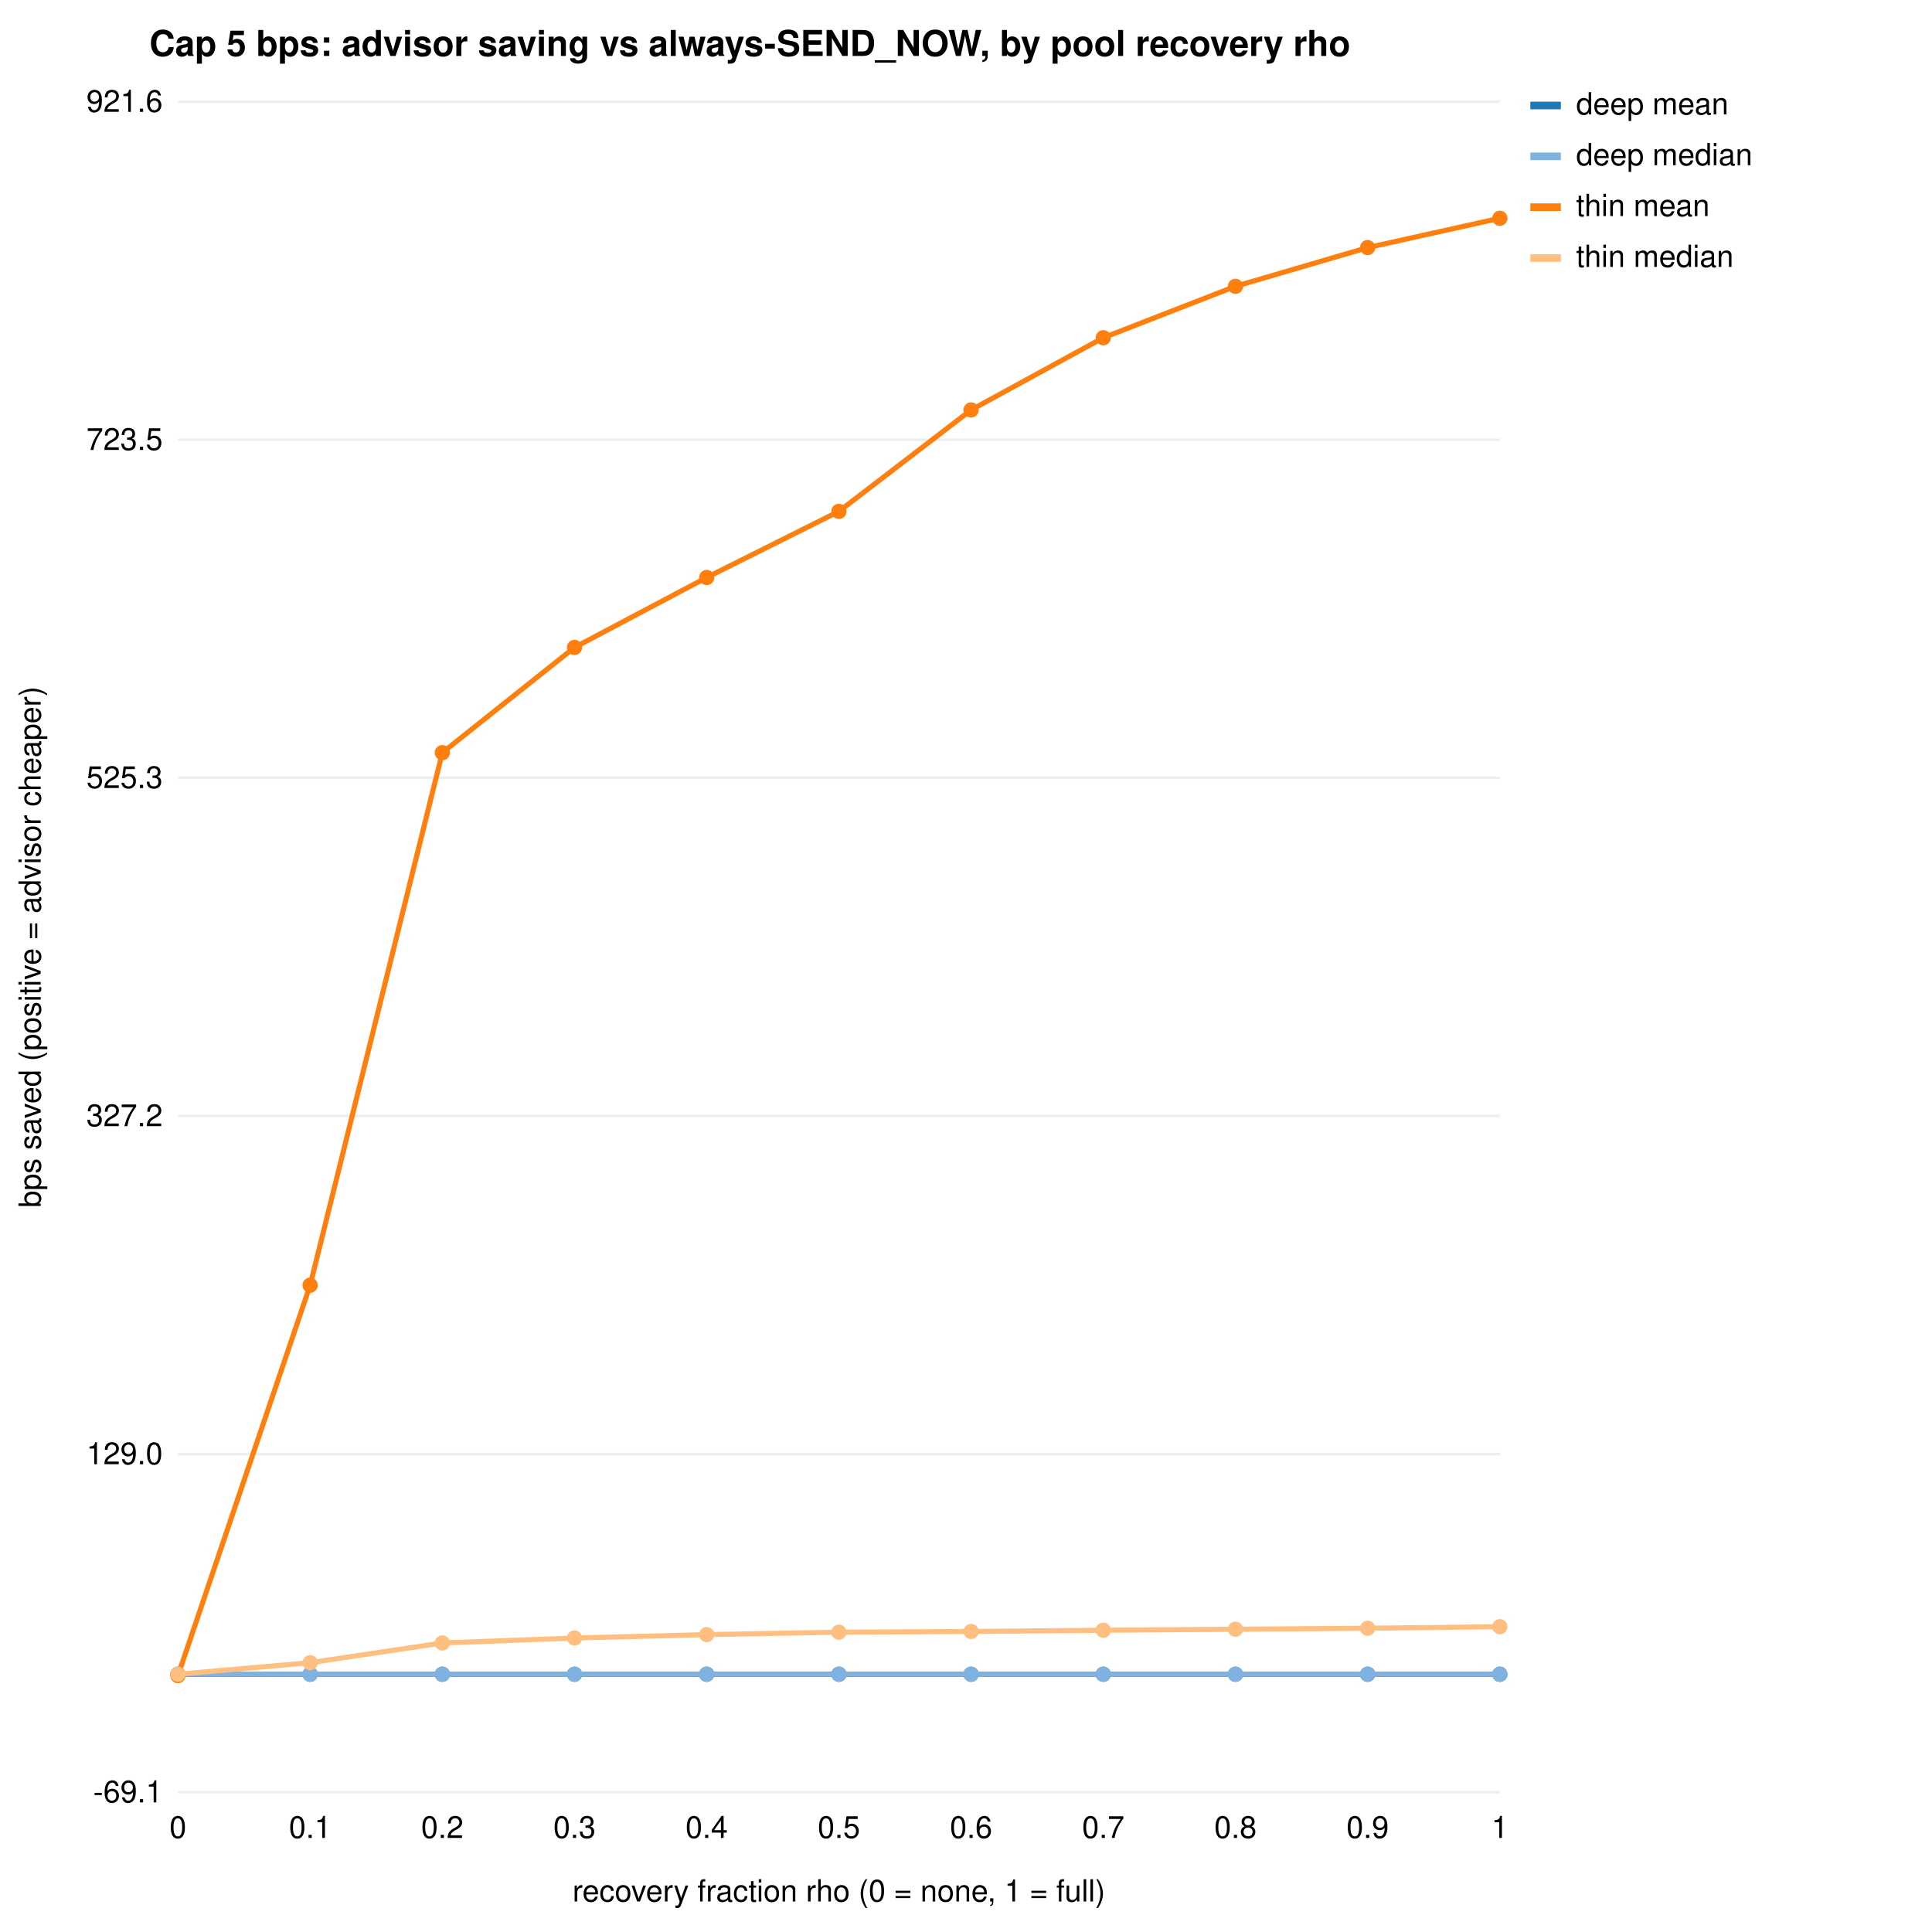
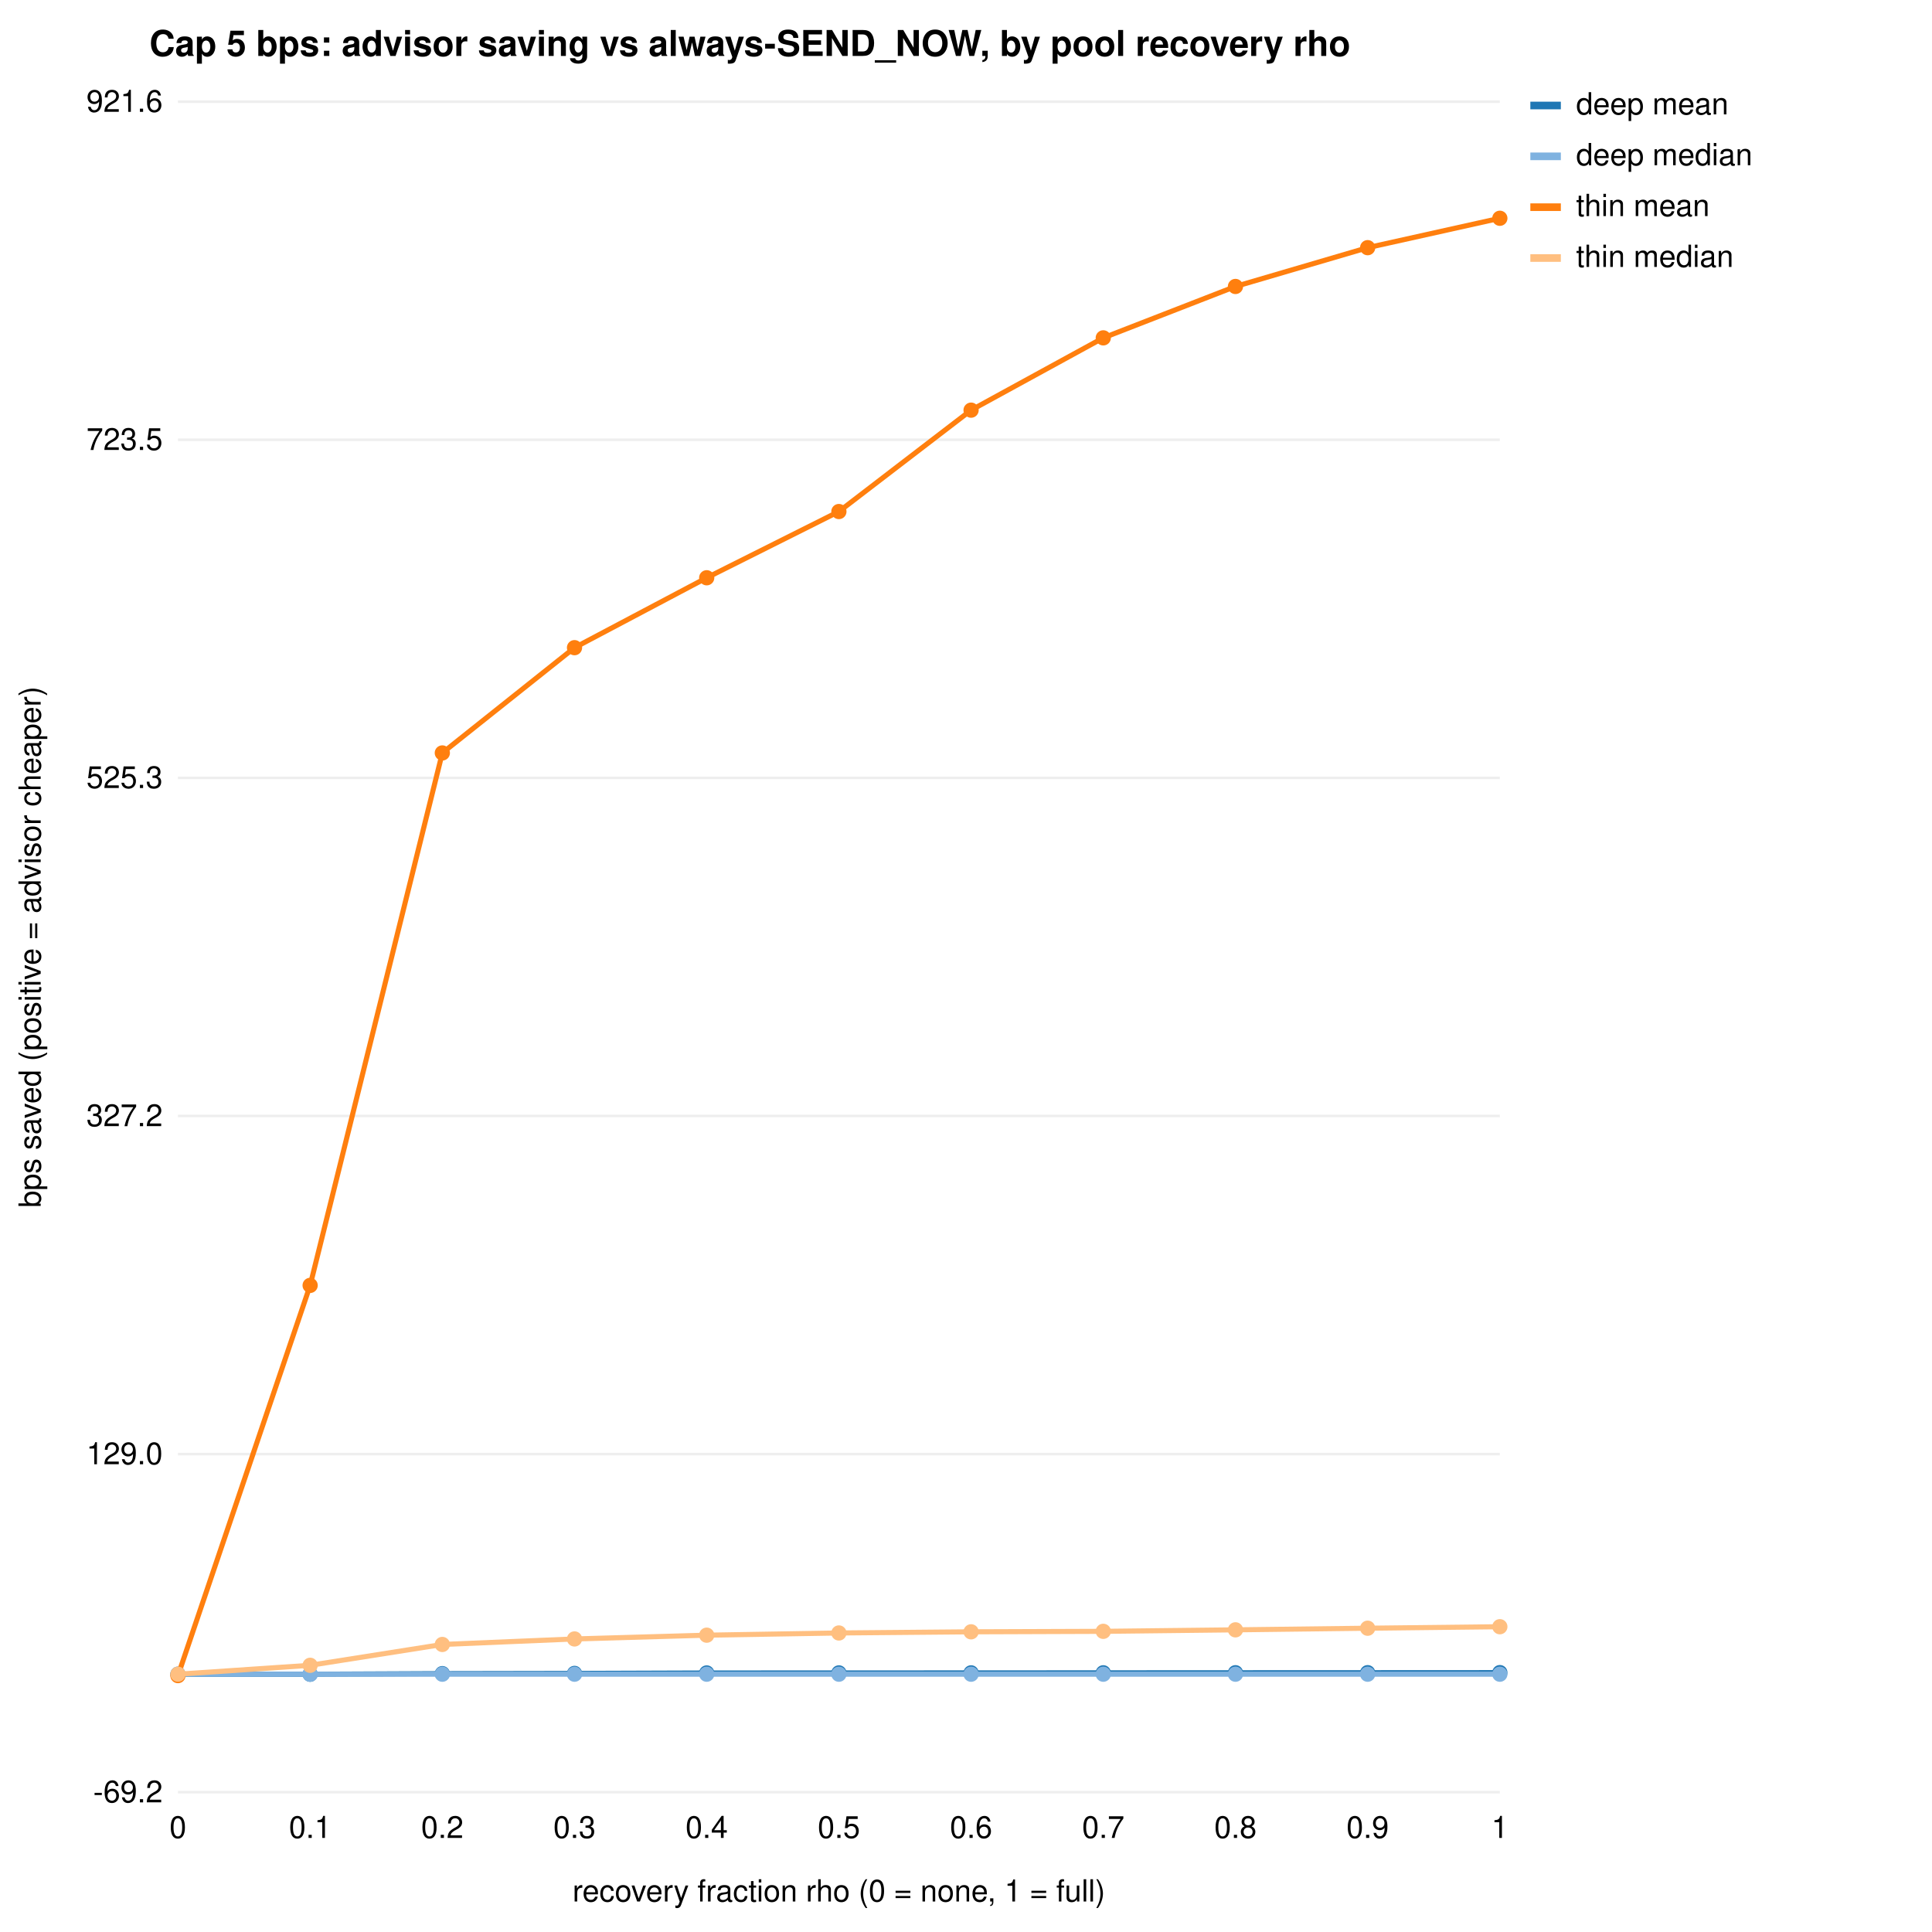
<svg xmlns="http://www.w3.org/2000/svg" width="760" height="760" font-family="Helvetica,Arial,sans-serif" font-size="12">
  <rect width="100%" height="100%" fill="white" />
  <text x="295" y="22" text-anchor="middle" font-size="14" font-weight="bold">Cap 5 bps: advisor saving vs always-SEND_NOW, by pool recovery rho</text>
  <line x1="70" x2="590" y1="705" y2="705" stroke="#eee" />
-   <text x="64" y="709" text-anchor="end">-69.1</text>
+   <text x="64" y="709" text-anchor="end">-69.2</text>
  <line x1="70" x2="590" y1="572" y2="572" stroke="#eee" />
  <text x="64" y="576" text-anchor="end">129.0</text>
  <line x1="70" x2="590" y1="439" y2="439" stroke="#eee" />
  <text x="64" y="443" text-anchor="end">327.2</text>
  <line x1="70" x2="590" y1="306" y2="306" stroke="#eee" />
  <text x="64" y="310" text-anchor="end">525.3</text>
  <line x1="70" x2="590" y1="173" y2="173" stroke="#eee" />
  <text x="64" y="177" text-anchor="end">723.5</text>
  <line x1="70" x2="590" y1="40" y2="40" stroke="#eee" />
  <text x="64" y="44" text-anchor="end">921.6</text>
  <line x1="70" x2="590" y1="658.588" y2="658.588" stroke="#999" />
  <text x="70" y="723" text-anchor="middle">0</text>
  <text x="122" y="723" text-anchor="middle">0.1</text>
  <text x="174" y="723" text-anchor="middle">0.2</text>
  <text x="226" y="723" text-anchor="middle">0.3</text>
  <text x="278" y="723" text-anchor="middle">0.4</text>
  <text x="330" y="723" text-anchor="middle">0.5</text>
  <text x="382" y="723" text-anchor="middle">0.6</text>
  <text x="434" y="723" text-anchor="middle">0.7</text>
  <text x="486" y="723" text-anchor="middle">0.8</text>
  <text x="538" y="723" text-anchor="middle">0.9</text>
  <text x="590" y="723" text-anchor="middle">1</text>
  <text x="330" y="748" text-anchor="middle">recovery fraction rho (0 = none, 1 = full)</text>
  <text transform="translate(16,372.5) rotate(-90)" text-anchor="middle">bps saved (positive = advisor cheaper)</text>
-   <polyline fill="none" stroke="#1f77b4" stroke-width="2" points="70,658.608 122,658.608 174,658.608 226,658.608 278,658.608 330,658.608 382,658.608 434,658.608 486,658.608 538,658.608 590,658.608" />
+   <polyline fill="none" stroke="#1f77b4" stroke-width="2" points="70,658.608 122,658.594 174,658.366 226,658.279 278,658.104 330,658.084 382,658.071 434,658.044 486,658.017 538,657.997 590,657.97" />
  <circle cx="70" cy="658.608" r="3" fill="#1f77b4" />
-   <circle cx="122" cy="658.608" r="3" fill="#1f77b4" />
-   <circle cx="174" cy="658.608" r="3" fill="#1f77b4" />
-   <circle cx="226" cy="658.608" r="3" fill="#1f77b4" />
-   <circle cx="278" cy="658.608" r="3" fill="#1f77b4" />
-   <circle cx="330" cy="658.608" r="3" fill="#1f77b4" />
-   <circle cx="382" cy="658.608" r="3" fill="#1f77b4" />
-   <circle cx="434" cy="658.608" r="3" fill="#1f77b4" />
-   <circle cx="486" cy="658.608" r="3" fill="#1f77b4" />
-   <circle cx="538" cy="658.608" r="3" fill="#1f77b4" />
-   <circle cx="590" cy="658.608" r="3" fill="#1f77b4" />
+   <circle cx="122" cy="658.594" r="3" fill="#1f77b4" />
+   <circle cx="174" cy="658.366" r="3" fill="#1f77b4" />
+   <circle cx="226" cy="658.279" r="3" fill="#1f77b4" />
+   <circle cx="278" cy="658.104" r="3" fill="#1f77b4" />
+   <circle cx="330" cy="658.084" r="3" fill="#1f77b4" />
+   <circle cx="382" cy="658.071" r="3" fill="#1f77b4" />
+   <circle cx="434" cy="658.044" r="3" fill="#1f77b4" />
+   <circle cx="486" cy="658.017" r="3" fill="#1f77b4" />
+   <circle cx="538" cy="657.997" r="3" fill="#1f77b4" />
+   <circle cx="590" cy="657.97" r="3" fill="#1f77b4" />
  <rect x="602" y="40" width="12" height="3" fill="#1f77b4" />
  <text x="620" y="45">deep mean</text>
  <polyline fill="none" stroke="#7fb2e0" stroke-width="2" points="70,658.588 122,658.588 174,658.588 226,658.588 278,658.588 330,658.588 382,658.588 434,658.588 486,658.588 538,658.588 590,658.588" />
  <circle cx="70" cy="658.588" r="3" fill="#7fb2e0" />
  <circle cx="122" cy="658.588" r="3" fill="#7fb2e0" />
  <circle cx="174" cy="658.588" r="3" fill="#7fb2e0" />
  <circle cx="226" cy="658.588" r="3" fill="#7fb2e0" />
  <circle cx="278" cy="658.588" r="3" fill="#7fb2e0" />
  <circle cx="330" cy="658.588" r="3" fill="#7fb2e0" />
  <circle cx="382" cy="658.588" r="3" fill="#7fb2e0" />
  <circle cx="434" cy="658.588" r="3" fill="#7fb2e0" />
  <circle cx="486" cy="658.588" r="3" fill="#7fb2e0" />
  <circle cx="538" cy="658.588" r="3" fill="#7fb2e0" />
  <circle cx="590" cy="658.588" r="3" fill="#7fb2e0" />
  <rect x="602" y="60" width="12" height="3" fill="#7fb2e0" />
  <text x="620" y="65">deep median</text>
-   <polyline fill="none" stroke="#ff7f0e" stroke-width="2" points="70,659.138 122,505.573 174,296.083 226,254.677 278,227.171 330,201.168 382,161.265 434,132.86 486,112.63 538,97.4 590,85.862" />
+   <polyline fill="none" stroke="#ff7f0e" stroke-width="2" points="70,659.138 122,505.639 174,296.19 226,254.778 278,227.28 330,201.225 382,161.343 434,132.905 486,112.689 538,97.427 590,85.862" />
  <circle cx="70" cy="659.138" r="3" fill="#ff7f0e" />
-   <circle cx="122" cy="505.573" r="3" fill="#ff7f0e" />
-   <circle cx="174" cy="296.083" r="3" fill="#ff7f0e" />
-   <circle cx="226" cy="254.677" r="3" fill="#ff7f0e" />
-   <circle cx="278" cy="227.171" r="3" fill="#ff7f0e" />
-   <circle cx="330" cy="201.168" r="3" fill="#ff7f0e" />
-   <circle cx="382" cy="161.265" r="3" fill="#ff7f0e" />
-   <circle cx="434" cy="132.86" r="3" fill="#ff7f0e" />
-   <circle cx="486" cy="112.63" r="3" fill="#ff7f0e" />
-   <circle cx="538" cy="97.4" r="3" fill="#ff7f0e" />
+   <circle cx="122" cy="505.639" r="3" fill="#ff7f0e" />
+   <circle cx="174" cy="296.19" r="3" fill="#ff7f0e" />
+   <circle cx="226" cy="254.778" r="3" fill="#ff7f0e" />
+   <circle cx="278" cy="227.28" r="3" fill="#ff7f0e" />
+   <circle cx="330" cy="201.225" r="3" fill="#ff7f0e" />
+   <circle cx="382" cy="161.343" r="3" fill="#ff7f0e" />
+   <circle cx="434" cy="132.905" r="3" fill="#ff7f0e" />
+   <circle cx="486" cy="112.689" r="3" fill="#ff7f0e" />
+   <circle cx="538" cy="97.427" r="3" fill="#ff7f0e" />
  <circle cx="590" cy="85.862" r="3" fill="#ff7f0e" />
  <rect x="602" y="80" width="12" height="3" fill="#ff7f0e" />
  <text x="620" y="85">thin mean</text>
-   <polyline fill="none" stroke="#ffbf80" stroke-width="2" points="70,658.588 122,654.064 174,646.291 226,644.358 278,643.016 330,642.069 382,641.774 434,641.304 486,640.895 538,640.505 590,639.908" />
+   <polyline fill="none" stroke="#ffbf80" stroke-width="2" points="70,658.588 122,655.084 174,646.889 226,644.721 278,643.238 330,642.372 382,641.915 434,641.727 486,641.137 538,640.499 590,639.909" />
  <circle cx="70" cy="658.588" r="3" fill="#ffbf80" />
-   <circle cx="122" cy="654.064" r="3" fill="#ffbf80" />
-   <circle cx="174" cy="646.291" r="3" fill="#ffbf80" />
-   <circle cx="226" cy="644.358" r="3" fill="#ffbf80" />
-   <circle cx="278" cy="643.016" r="3" fill="#ffbf80" />
-   <circle cx="330" cy="642.069" r="3" fill="#ffbf80" />
-   <circle cx="382" cy="641.774" r="3" fill="#ffbf80" />
-   <circle cx="434" cy="641.304" r="3" fill="#ffbf80" />
-   <circle cx="486" cy="640.895" r="3" fill="#ffbf80" />
-   <circle cx="538" cy="640.505" r="3" fill="#ffbf80" />
-   <circle cx="590" cy="639.908" r="3" fill="#ffbf80" />
+   <circle cx="122" cy="655.084" r="3" fill="#ffbf80" />
+   <circle cx="174" cy="646.889" r="3" fill="#ffbf80" />
+   <circle cx="226" cy="644.721" r="3" fill="#ffbf80" />
+   <circle cx="278" cy="643.238" r="3" fill="#ffbf80" />
+   <circle cx="330" cy="642.372" r="3" fill="#ffbf80" />
+   <circle cx="382" cy="641.915" r="3" fill="#ffbf80" />
+   <circle cx="434" cy="641.727" r="3" fill="#ffbf80" />
+   <circle cx="486" cy="641.137" r="3" fill="#ffbf80" />
+   <circle cx="538" cy="640.499" r="3" fill="#ffbf80" />
+   <circle cx="590" cy="639.909" r="3" fill="#ffbf80" />
  <rect x="602" y="100" width="12" height="3" fill="#ffbf80" />
  <text x="620" y="105">thin median</text>
</svg>
